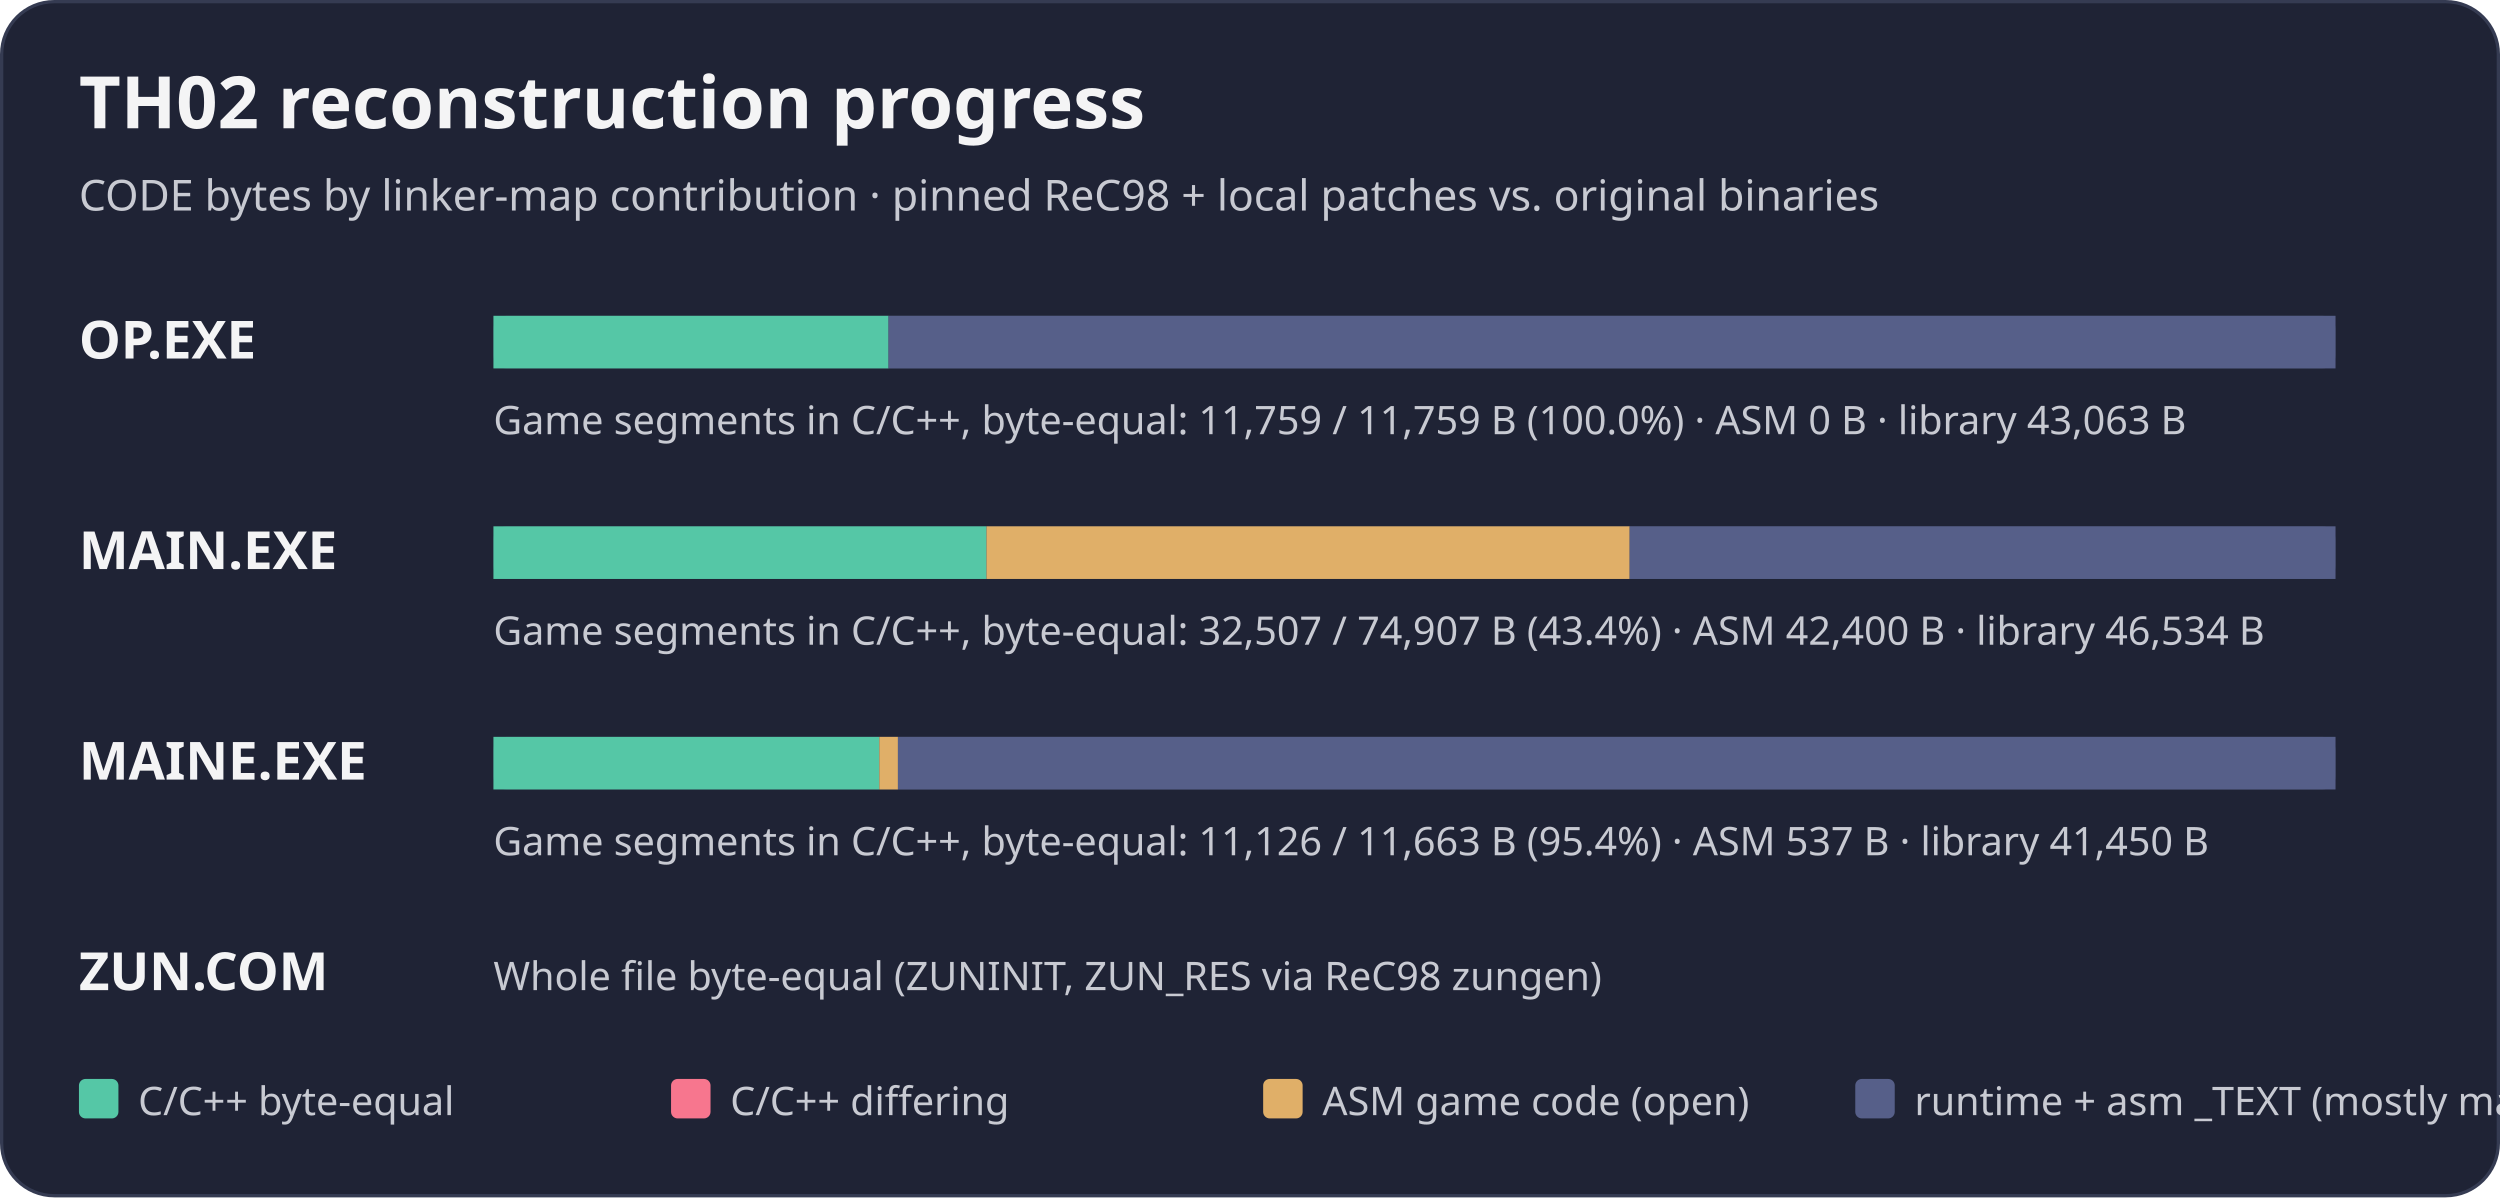
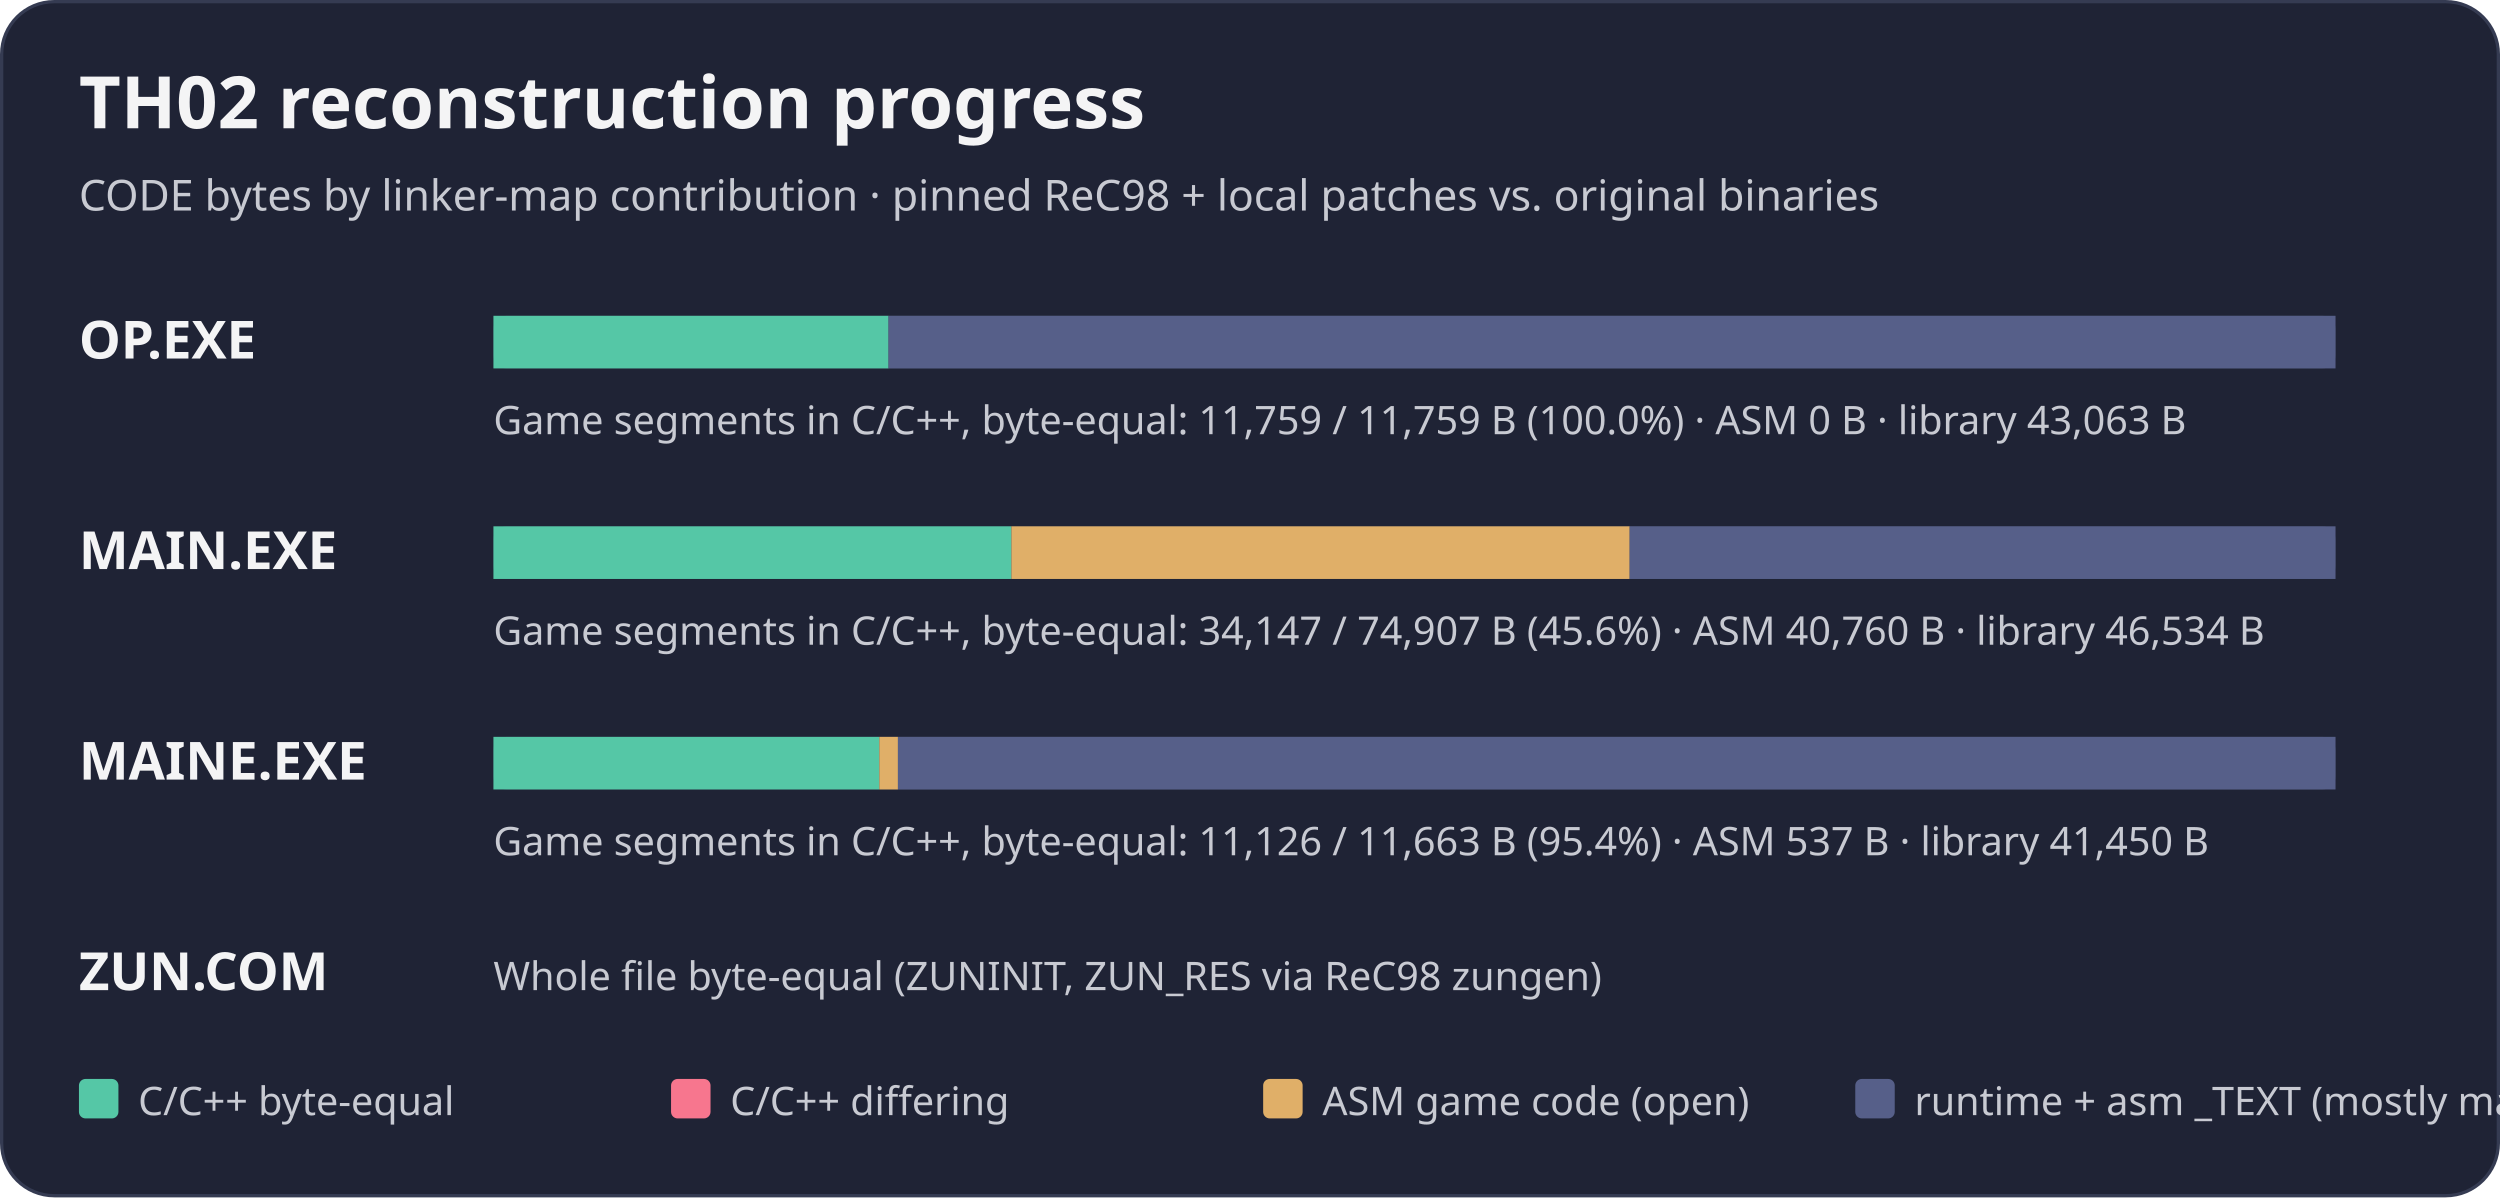
<svg xmlns="http://www.w3.org/2000/svg" width="760" height="364" viewBox="0 0 760 364" role="img" aria-label="TH02 reconstruction progress">
  <rect x="0.5" y="0.5" width="759" height="363" rx="16" fill="#1f2335" stroke="#353b52" />
  <text x="24" y="39" fill="#f4f4f5" font-family="sans-serif" font-size="22" font-weight="600">TH02 reconstruction progress</text>
  <text x="24" y="64" fill="#c8cad2" font-family="sans-serif" font-size="13">CODE bytes by linker-map contribution · pinned ReC98 + local patches vs. original binaries</text>
  <text x="24" y="109" fill="#f4f4f5" font-family="sans-serif" font-size="16" font-weight="600">OP.EXE</text>
  <rect x="150" y="96" width="560" height="16" rx="4" fill="#353b52" />
  <rect x="150.00" y="96" width="120.12" height="16" fill="#55c7a6" />
  <rect x="270.12" y="96" width="439.88" height="16" fill="#565f89" />
  <text x="150" y="132" fill="#c8cad2" font-family="sans-serif" font-size="12">Game segments in C/C++, byte-equal: 11,759 / 11,759 B (100.0%) · ASM 0 B · library 43,063 B</text>
  <text x="24" y="173" fill="#f4f4f5" font-family="sans-serif" font-size="16" font-weight="600">MAIN.EXE</text>
  <rect x="150" y="160" width="560" height="16" rx="4" fill="#353b52" />
-   <rect x="150.00" y="160" width="149.90" height="16" fill="#55c7a6" />
-   <rect x="299.90" y="160" width="195.52" height="16" fill="#e0af68" />
+   <rect x="150.00" y="160" width="157.46" height="16" fill="#55c7a6" />
+   <rect x="307.46" y="160" width="187.96" height="16" fill="#e0af68" />
  <rect x="495.42" y="160" width="214.58" height="16" fill="#565f89" />
-   <text x="150" y="196" fill="#c8cad2" font-family="sans-serif" font-size="12">Game segments in C/C++, byte-equal: 32,507 / 74,907 B (43.4%) · ASM 42,400 B · library 46,534 B</text>
+   <text x="150" y="196" fill="#c8cad2" font-family="sans-serif" font-size="12">Game segments in C/C++, byte-equal: 34,147 / 74,907 B (45.6%) · ASM 40,760 B · library 46,534 B</text>
  <text x="24" y="237" fill="#f4f4f5" font-family="sans-serif" font-size="16" font-weight="600">MAINE.EXE</text>
  <rect x="150" y="224" width="560" height="16" rx="4" fill="#353b52" />
  <rect x="150.00" y="224" width="117.31" height="16" fill="#55c7a6" />
  <rect x="267.31" y="224" width="5.66" height="16" fill="#e0af68" />
  <rect x="272.97" y="224" width="437.03" height="16" fill="#565f89" />
  <text x="150" y="260" fill="#c8cad2" font-family="sans-serif" font-size="12">Game segments in C/C++, byte-equal: 11,126 / 11,663 B (95.4%) · ASM 537 B · library 41,450 B</text>
  <text x="24" y="301" fill="#f4f4f5" font-family="sans-serif" font-size="16" font-weight="600">ZUN.COM</text>
  <text x="150" y="301" fill="#c8cad2" font-family="sans-serif" font-size="12">Whole file byte-equal (ZUNINIT, ZUN_RES via ReC98 zungen)</text>
  <rect x="24" y="328" width="12" height="12" rx="2" fill="#55c7a6" />
  <text x="42" y="339" fill="#c8cad2" font-family="sans-serif" font-size="12">C/C++ byte-equal</text>
  <rect x="204" y="328" width="12" height="12" rx="2" fill="#f7768e" />
  <text x="222" y="339" fill="#c8cad2" font-family="sans-serif" font-size="12">C/C++ differing</text>
  <rect x="384" y="328" width="12" height="12" rx="2" fill="#e0af68" />
  <text x="402" y="339" fill="#c8cad2" font-family="sans-serif" font-size="12">ASM game code (open)</text>
  <rect x="564" y="328" width="12" height="12" rx="2" fill="#565f89" />
  <text x="582" y="339" fill="#c8cad2" font-family="sans-serif" font-size="12">runtime + asm _TEXT (mostly master.lib)</text>
</svg>
